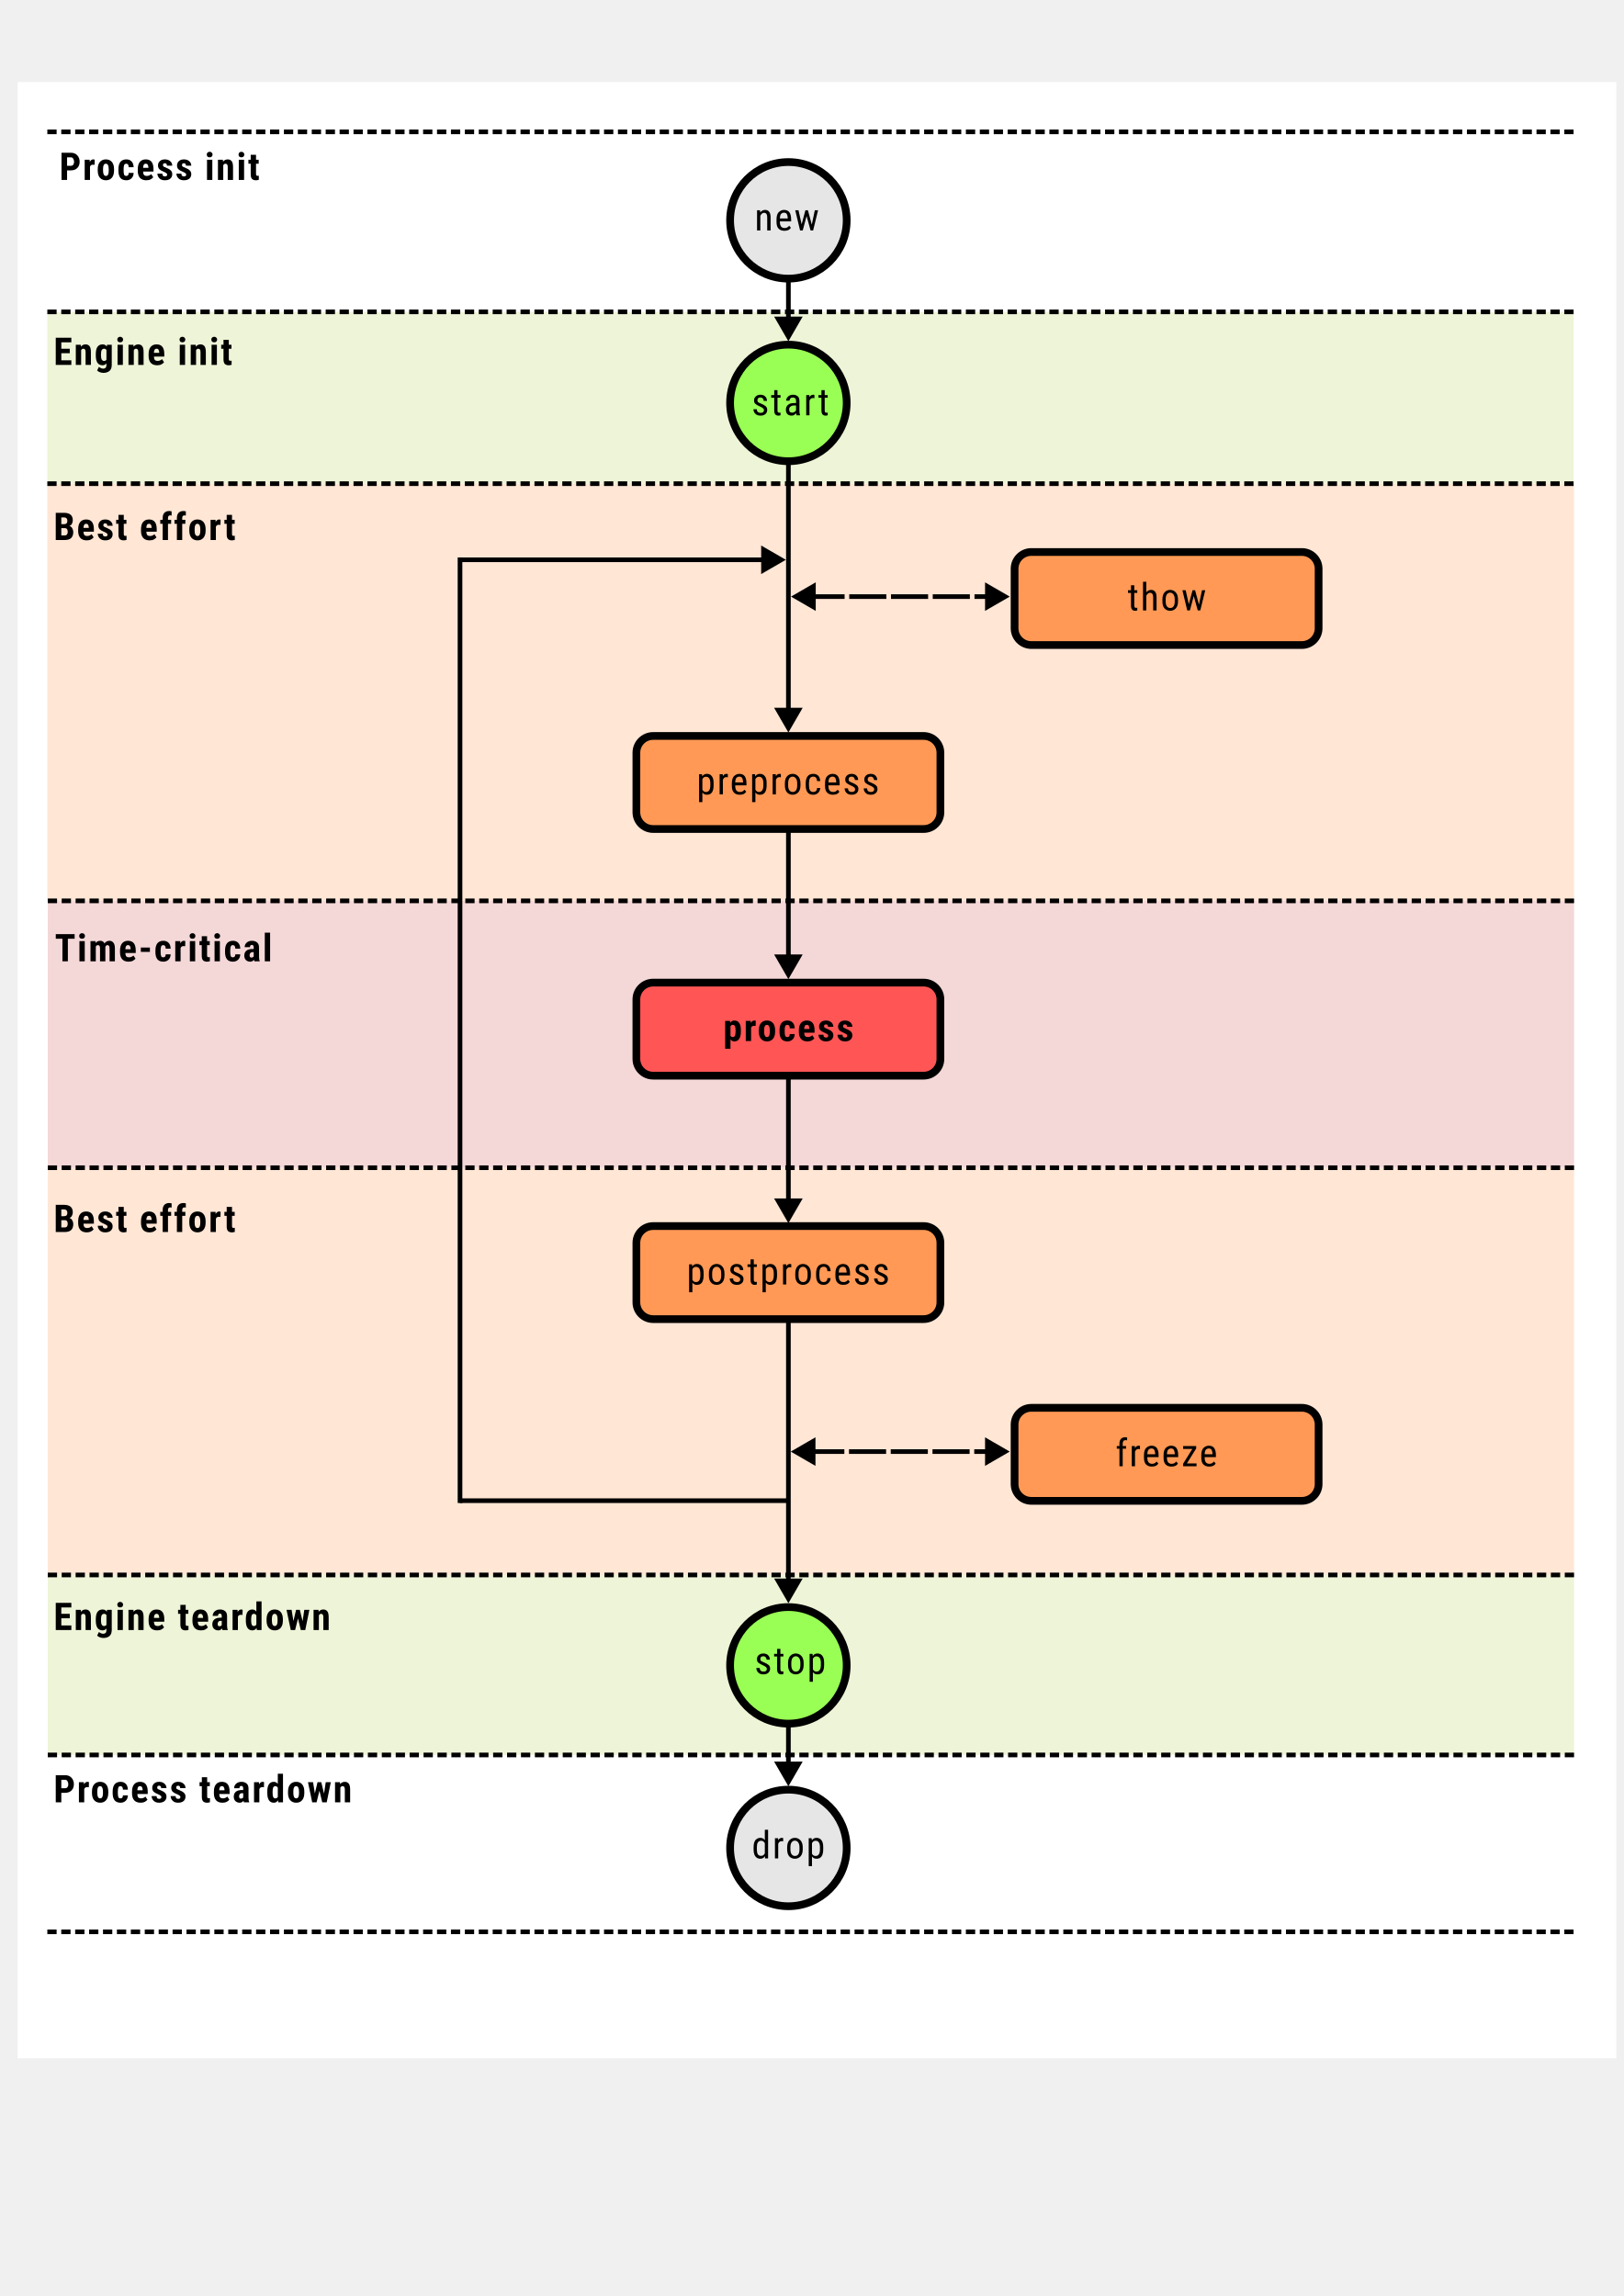
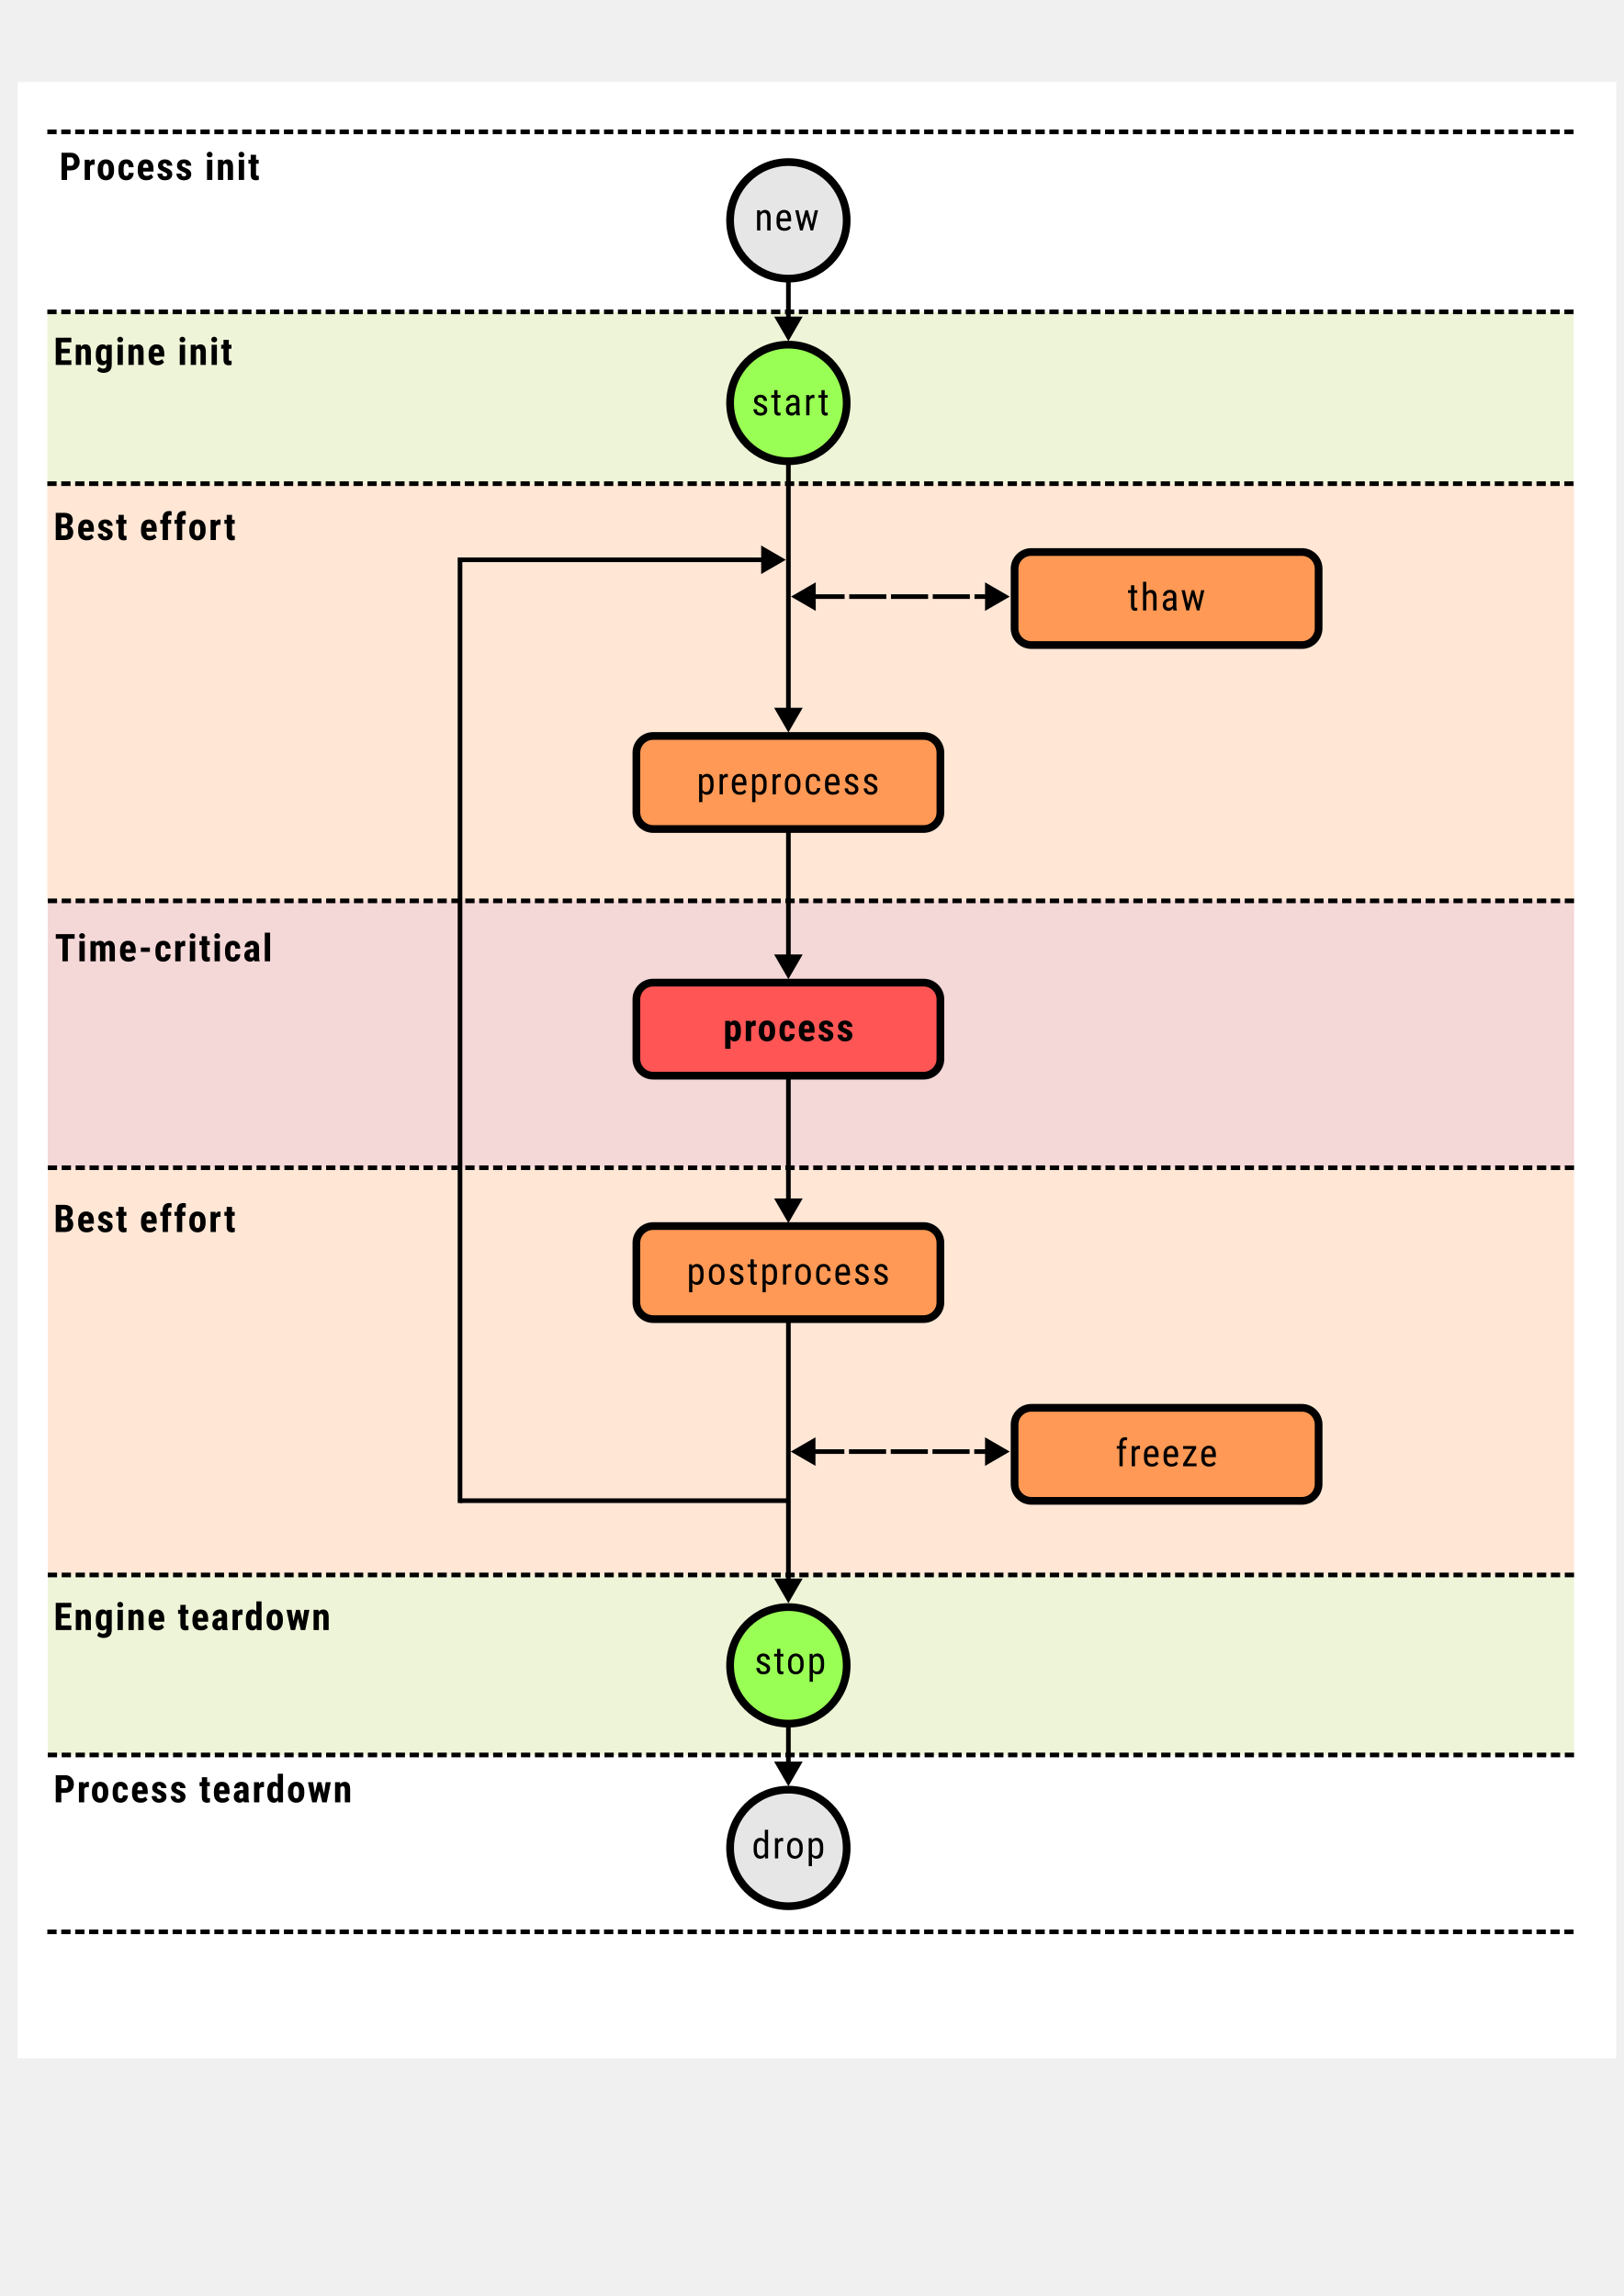
<svg xmlns="http://www.w3.org/2000/svg" width="210mm" height="297mm" viewBox="0 0 210 297" version="1.1" id="svg1">
  <defs id="defs1">
    <marker style="overflow:visible" id="marker22" refX="0" refY="0" orient="auto-start-reverse" markerWidth="1" markerHeight="1" viewBox="0 0 1 1" preserveAspectRatio="xMidYMid">
      <path transform="scale(0.5)" style="fill:context-stroke;fill-rule:evenodd;stroke:context-stroke;stroke-width:1pt" d="M 5.77,0 -2.88,5 V -5 Z" id="path22" />
    </marker>
    <marker style="overflow:visible" id="marker21" refX="0" refY="0" orient="auto-start-reverse" markerWidth="1" markerHeight="1" viewBox="0 0 1 1" preserveAspectRatio="xMidYMid">
      <path transform="scale(0.5)" style="fill:context-stroke;fill-rule:evenodd;stroke:context-stroke;stroke-width:1pt" d="M 5.77,0 -2.88,5 V -5 Z" id="path21" />
    </marker>
    <marker style="overflow:visible" id="Triangle" refX="0" refY="0" orient="auto-start-reverse" markerWidth="1" markerHeight="1" viewBox="0 0 1 1" preserveAspectRatio="xMidYMid">
      <path transform="scale(0.5)" style="fill:context-stroke;fill-rule:evenodd;stroke:context-stroke;stroke-width:1pt" d="M 5.77,0 -2.88,5 V -5 Z" id="path135" />
    </marker>
    <marker style="overflow:visible" id="Triangle-9" refX="0" refY="0" orient="auto-start-reverse" markerWidth="1" markerHeight="1" viewBox="0 0 1 1" preserveAspectRatio="xMidYMid">
      <path transform="scale(0.5)" style="fill:context-stroke;fill-rule:evenodd;stroke:context-stroke;stroke-width:1pt" d="M 5.77,0 -2.88,5 V -5 Z" id="path135-1" />
    </marker>
  </defs>
  <g id="layer1">
    <rect style="fill:#ffffff;fill-opacity:1;stroke:none;stroke-width:0.6;stroke-dasharray:none;stroke-dashoffset:0" id="rect37" width="206.763" height="255.64" x="2.278" y="10.616" />
    <g id="g36">
      <rect style="fill:#eef4d7;stroke:none;stroke-width:0.6;stroke-dasharray:none;stroke-dashoffset:0" id="rect36" width="197.401" height="23.283" x="6.179" y="203.729" />
      <rect style="fill:#eef4d7;stroke:none;stroke-width:0.6;stroke-dasharray:none;stroke-dashoffset:0" id="rect35" width="197.396" height="22.225" x="6.122" y="40.34" />
      <rect style="fill:#ffe6d5;stroke:none;stroke-width:0.6;stroke-dasharray:none;stroke-dashoffset:0" id="rect34" width="197.401" height="52.677" x="6.179" y="151.052" />
      <rect style="fill:#ffe6d5;stroke:none;stroke-width:0.6;stroke-dasharray:none;stroke-dashoffset:0" id="rect33" width="197.458" height="53.966" x="6.122" y="62.565" />
      <rect style="fill:#f4d7d7;stroke:none;stroke-width:0.6;stroke-dasharray:none;stroke-dashoffset:0" id="rect32" width="197.401" height="34.521" x="6.179" y="116.531" ry="0" />
      <g id="g25">
        <circle style="fill:#e6e6e6;stroke:#000000;stroke-width:1" id="path1" cx="101.966" cy="28.503" r="7.539" />
        <text xml:space="preserve" style="font-size:4.939px;font-family:'Roboto Condensed';-inkscape-font-specification:'Roboto Condensed, ';letter-spacing:0.217px;fill:#000000;stroke:none;stroke-width:1" x="97.587" y="29.808" id="text1">
          <tspan id="tspan1" style="fill:#000000;stroke:none;stroke-width:1" x="97.587" y="29.808">new</tspan>
        </text>
      </g>
      <circle style="fill:#99ff55;stroke:#000000;stroke-width:1" id="path1-5" cx="101.966" cy="52.122" r="7.539" />
      <g id="g3" transform="translate(3.919853,-46.0715)">
        <text xml:space="preserve" style="font-size:4.939px;font-family:'Roboto Condensed';-inkscape-font-specification:'Roboto Condensed, ';letter-spacing:0.217px;fill:#000000;stroke:none;stroke-width:1" x="93.294" y="99.79" id="text1-2">
          <tspan id="tspan1-9" style="fill:#000000;stroke:none;stroke-width:1" x="93.294" y="99.79">start</tspan>
        </text>
      </g>
      <circle style="fill:#99ff55;fill-opacity:1;stroke:#000000;stroke-width:1" id="path1-3" cx="101.966" cy="215.423" r="7.539" />
      <text xml:space="preserve" style="font-size:4.939px;font-family:'Roboto Condensed';-inkscape-font-specification:'Roboto Condensed, ';letter-spacing:0.217px;fill:#000000;stroke:none;stroke-width:1" x="97.587" y="216.542" id="text1-1">
        <tspan id="tspan1-4" style="fill:#000000;stroke:none;stroke-width:1" x="97.587" y="216.542">stop</tspan>
      </text>
      <g id="g31">
        <circle style="fill:#e6e6e6;stroke:#000000;stroke-width:1" id="path1-5-2" cx="101.966" cy="239.042" r="7.539" />
        <g id="g3-0" transform="translate(3.938046,140.6029)">
          <text xml:space="preserve" style="font-size:4.939px;font-family:'Roboto Condensed';-inkscape-font-specification:'Roboto Condensed, ';letter-spacing:0.217px;fill:#000000;stroke:none;stroke-width:1" x="93.294" y="99.79" id="text1-2-6">
            <tspan id="tspan1-9-8" style="fill:#000000;stroke:none;stroke-width:1" x="93.294" y="99.79">drop</tspan>
          </text>
        </g>
      </g>
      <rect style="fill:#ff9955;stroke:#000000;stroke-width:1" id="rect5" width="39.321" height="12.035" x="82.306" y="95.201" ry="2.17" />
      <text xml:space="preserve" style="font-size:4.939px;font-family:'Roboto Condensed';-inkscape-font-specification:'Roboto Condensed, ';letter-spacing:0.217px;fill:#000000;stroke:none;stroke-width:1" x="90.091" y="102.758" id="text1-2-9-5">
        <tspan id="tspan1-9-3-9" style="fill:#000000;stroke:none;stroke-width:1" x="90.091" y="102.758">preprocess</tspan>
      </text>
      <rect style="fill:#ff9955;stroke:#000000;stroke-width:1" id="rect5-0" width="39.321" height="12.035" x="131.22" y="182.108" ry="2.17" />
      <text xml:space="preserve" style="font-size:4.939px;font-family:'Roboto Condensed';-inkscape-font-specification:'Roboto Condensed, ';letter-spacing:0.217px;fill:#000000;stroke:none;stroke-width:1" x="144.266" y="189.666" id="text1-2-9-5-4">
        <tspan id="tspan1-9-3-9-5" style="fill:#000000;stroke:none;stroke-width:1" x="144.266" y="189.666">freeze</tspan>
      </text>
      <rect style="fill:#ff5555;stroke:#000000;stroke-width:1" id="rect5-9" width="39.321" height="12.035" x="82.306" y="127.107" ry="2.17" />
      <text xml:space="preserve" style="font-size:4.939px;font-family:'Roboto Condensed';-inkscape-font-specification:'Roboto Condensed, ';letter-spacing:0.217px;fill:#000000;stroke:none;stroke-width:1" x="93.541" y="134.665" id="text1-2-9-5-93">
        <tspan id="tspan1-9-3-9-1" style="font-weight:bold;fill:#000000;stroke:none;stroke-width:1" x="93.541" y="134.665">process</tspan>
      </text>
      <rect style="fill:#ff9955;stroke:#000000;stroke-width:1" id="rect5-3" width="39.321" height="12.035" x="82.306" y="158.599" ry="2.17" />
      <text xml:space="preserve" style="font-size:4.939px;font-family:'Roboto Condensed';-inkscape-font-specification:'Roboto Condensed, ';letter-spacing:0.217px;fill:#000000;stroke:none;stroke-width:1" x="88.796" y="166.157" id="text1-2-9-5-9">
        <tspan id="tspan1-9-3-9-7" style="fill:#000000;stroke:none;stroke-width:1" x="88.796" y="166.157">postprocess</tspan>
      </text>
      <path style="fill:#000000;stroke:#000000;stroke-width:0.6;stroke-dasharray:1.2, 0.6;stroke-dashoffset:0" d="M 6.179,151.052 H 203.58" id="path5" />
      <path style="fill:#000000;stroke:#000000;stroke-width:0.6;stroke-dasharray:1.2, 0.6;stroke-dashoffset:0" d="M 6.179,116.531 H 203.58" id="path5-1" />
      <path style="fill:#000000;stroke:#000000;stroke-width:0.6;stroke-dasharray:1.2, 0.6;stroke-dashoffset:0" d="M 6.122,62.565 H 203.518" id="path5-1-7" />
      <path style="fill:#000000;stroke:#000000;stroke-width:0.6;stroke-dasharray:1.2, 0.6;stroke-dashoffset:0" d="M 6.179,203.729 203.58,203.729" id="path5-1-9" />
      <rect style="fill:#ff9955;stroke:#000000;stroke-width:1" id="rect5-0-3" width="39.321" height="12.035" x="131.22" y="71.404" ry="2.17" />
      <text xml:space="preserve" style="font-size:4.939px;font-family:'Roboto Condensed';-inkscape-font-specification:'Roboto Condensed, ';letter-spacing:0.217px;fill:#000000;stroke:none;stroke-width:1" x="145.825" y="78.961" id="text1-2-9-5-4-0">
-         <tspan id="tspan1-9-3-9-5-6" style="fill:#000000;stroke:none;stroke-width:1" x="145.825" y="78.961">thow</tspan>
+         <tspan id="tspan1-9-3-9-5-6" style="fill:#000000;stroke:none;stroke-width:1" x="145.825" y="78.961">thaw</tspan>
      </text>
      <text xml:space="preserve" style="font-size:4.939px;font-family:'Roboto Condensed';-inkscape-font-specification:'Roboto Condensed, ';letter-spacing:0.217px;fill:#000000;stroke:none;stroke-width:1" x="7.09" y="124.352" id="text10">
        <tspan id="tspan10" style="font-style:normal;font-variant:normal;font-weight:bold;font-stretch:normal;font-family:'Roboto Condensed';-inkscape-font-specification:'Roboto Condensed,  Bold';fill:#000000;stroke:none;stroke-width:1" x="7.09" y="124.352">Time-critical</tspan>
      </text>
      <text xml:space="preserve" style="font-size:4.939px;font-family:'Roboto Condensed';-inkscape-font-specification:'Roboto Condensed, ';letter-spacing:0.217px;fill:#000000;stroke:none;stroke-width:1" x="6.931" y="69.85" id="text10-5">
        <tspan id="tspan10-2" style="font-style:normal;font-variant:normal;font-weight:bold;font-stretch:normal;font-family:'Roboto Condensed';-inkscape-font-specification:'Roboto Condensed,  Bold';fill:#000000;stroke:none;stroke-width:1" x="6.931" y="69.85">Best effort</tspan>
      </text>
      <text xml:space="preserve" style="font-size:4.939px;font-family:'Roboto Condensed';-inkscape-font-specification:'Roboto Condensed, ';letter-spacing:0.217px;fill:#000000;stroke:none;stroke-width:1" x="7.674" y="23.272" id="text10-5-6">
        <tspan id="tspan10-2-49" style="font-style:normal;font-variant:normal;font-weight:bold;font-stretch:normal;font-family:'Roboto Condensed';-inkscape-font-specification:'Roboto Condensed,  Bold';fill:#000000;stroke:none;stroke-width:1" x="7.674" y="23.272">Process init</tspan>
      </text>
      <text xml:space="preserve" style="font-size:4.939px;font-family:'Roboto Condensed';-inkscape-font-specification:'Roboto Condensed, ';letter-spacing:0.217px;fill:#000000;stroke:none;stroke-width:1" x="6.931" y="47.202" id="text10-5-6-8">
        <tspan id="tspan10-2-49-7" style="font-style:normal;font-variant:normal;font-weight:bold;font-stretch:normal;font-family:'Roboto Condensed';-inkscape-font-specification:'Roboto Condensed,  Bold';fill:#000000;stroke:none;stroke-width:1" x="6.931" y="47.202">Engine init</tspan>
      </text>
      <text xml:space="preserve" style="font-size:4.939px;font-family:'Roboto Condensed';-inkscape-font-specification:'Roboto Condensed, ';letter-spacing:0.217px;fill:#000000;stroke:none;stroke-width:1" x="6.931" y="159.367" id="text10-5-4">
        <tspan id="tspan10-2-4" style="font-style:normal;font-variant:normal;font-weight:bold;font-stretch:normal;font-family:'Roboto Condensed';-inkscape-font-specification:'Roboto Condensed,  Bold';fill:#000000;stroke:none;stroke-width:1" x="6.931" y="159.367">Best effort</tspan>
      </text>
      <path style="fill:#000000;stroke:#000000;stroke-width:0.6;stroke-dasharray:1.2, 0.6;stroke-dashoffset:0" d="M 6.122,40.34 H 203.518" id="path12" />
      <path style="fill:#000000;stroke:#000000;stroke-width:0.6;stroke-dasharray:1.2, 0.6;stroke-dashoffset:0" d="M 6.122,17.057 H 203.518" id="path13" />
      <path style="fill:#000000;stroke:#000000;stroke-width:0.6;stroke-dasharray:1.2, 0.6;stroke-dashoffset:0" d="M 6.179,227.013 H 203.58" id="path14" />
      <text xml:space="preserve" style="font-size:4.939px;font-family:'Roboto Condensed';-inkscape-font-specification:'Roboto Condensed, ';letter-spacing:0.217px;fill:#000000;stroke:none;stroke-width:1" x="6.931" y="210.85" id="text10-5-4-7">
        <tspan id="tspan10-2-4-2" style="font-style:normal;font-variant:normal;font-weight:bold;font-stretch:normal;font-family:'Roboto Condensed';-inkscape-font-specification:'Roboto Condensed,  Bold';fill:#000000;stroke:none;stroke-width:1" x="6.931" y="210.85">Engine teardown</tspan>
      </text>
      <text xml:space="preserve" style="font-size:4.939px;font-family:'Roboto Condensed';-inkscape-font-specification:'Roboto Condensed, ';letter-spacing:0.217px;fill:#000000;stroke:none;stroke-width:1" x="6.931" y="233.144" id="text10-5-4-7-0">
        <tspan id="tspan10-2-4-2-6" style="font-style:normal;font-variant:normal;font-weight:bold;font-stretch:normal;font-family:'Roboto Condensed';-inkscape-font-specification:'Roboto Condensed,  Bold';fill:#000000;stroke:none;stroke-width:1" x="6.931" y="233.144">Process teardown</tspan>
      </text>
      <path style="fill:#000000;stroke:#000000;stroke-width:0.6;stroke-dasharray:none;stroke-dashoffset:0;marker-end:url(#Triangle)" d="M 101.966,59.661 V 92.621" id="path5-1-7-4" />
      <path style="fill:#000000;stroke:#000000;stroke-width:0.6;stroke-dasharray:4.8, 0.6;stroke-dashoffset:0;marker-start:url(#marker21);marker-end:url(#Triangle-9)" d="M 104.436,77.175 H 128.465" id="path5-1-7-4-7" />
      <path style="fill:#000000;stroke:#000000;stroke-width:0.6;stroke-dasharray:none;stroke-dashoffset:0;marker-end:url(#Triangle)" d="m 101.966,36.042 v 5.975" id="path15" />
      <path style="fill:#000000;stroke:#000000;stroke-width:0.6;stroke-dasharray:none;stroke-dashoffset:0;marker-end:url(#Triangle)" d="m 101.966,107.236 v 17.291" id="path16" />
      <path style="fill:#000000;stroke:#000000;stroke-width:0.6;stroke-dasharray:none;stroke-dashoffset:0;marker-end:url(#Triangle)" d="m 101.966,139.142 v 16.952" id="path17" />
      <path style="fill:#000000;stroke:#000000;stroke-width:0.6;stroke-dasharray:none;stroke-dashoffset:0;marker-end:url(#Triangle)" d="m 101.966,170.634 v 34.621" id="path18" />
      <path style="fill:#000000;stroke:#000000;stroke-width:0.6;stroke-dasharray:none;stroke-dashoffset:0;marker-end:url(#Triangle)" d="m 101.966,222.962 v 2.497 3.478" id="path19" />
      <path style="fill:#000000;stroke:#000000;stroke-width:0.6;stroke-dasharray:4.8, 0.6;stroke-dashoffset:0;marker-start:url(#marker22);marker-end:url(#Triangle-9)" d="M 104.403,187.771 H 128.465" id="path20" />
      <path style="fill:#000000;stroke:#000000;stroke-width:0.6;stroke-dasharray:none;stroke-dashoffset:0;marker-end:url(#Triangle-9)" d="m 59.495,72.412 h 40.014" id="path23" />
      <path style="fill:#000000;stroke:#000000;stroke-width:0.6;stroke-dasharray:none;stroke-dashoffset:0" d="M 59.495,72.109 V 194.421" id="path24" />
      <path style="fill:#000000;stroke:#000000;stroke-width:0.6;stroke-dasharray:none;stroke-dashoffset:0" d="M 59.495,194.121 H 101.966" id="path25" />
      <path style="fill:#000000;stroke:#000000;stroke-width:0.6;stroke-dasharray:1.2, 0.6;stroke-dashoffset:0" d="M 6.122,249.891 H 203.518" id="path36" />
    </g>
  </g>
</svg>
